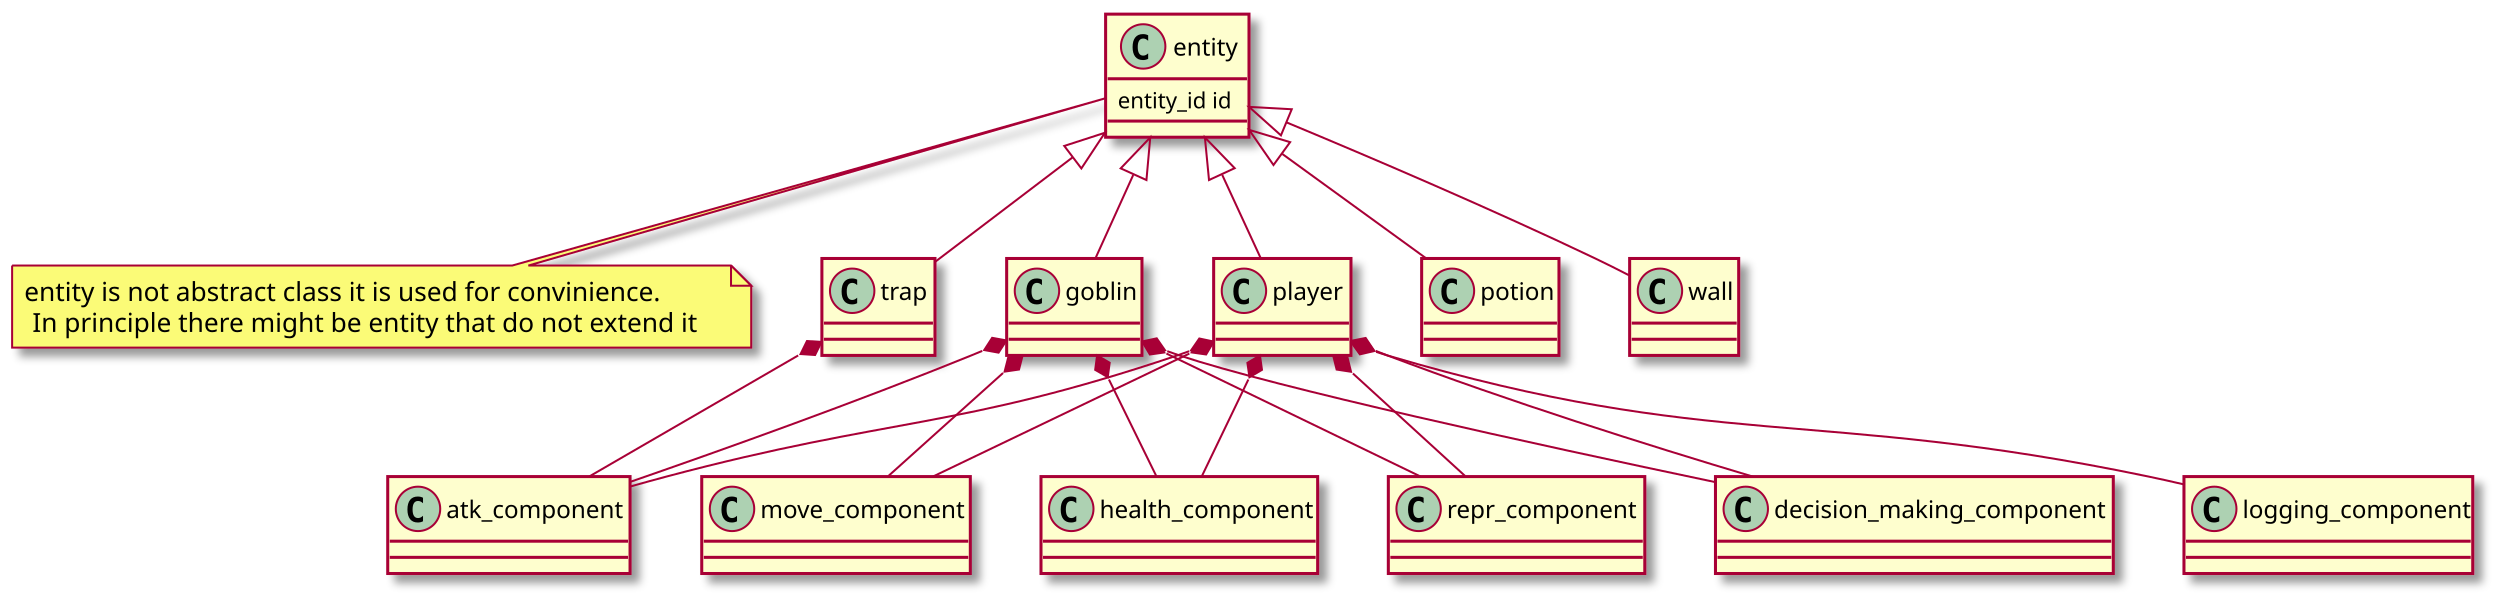
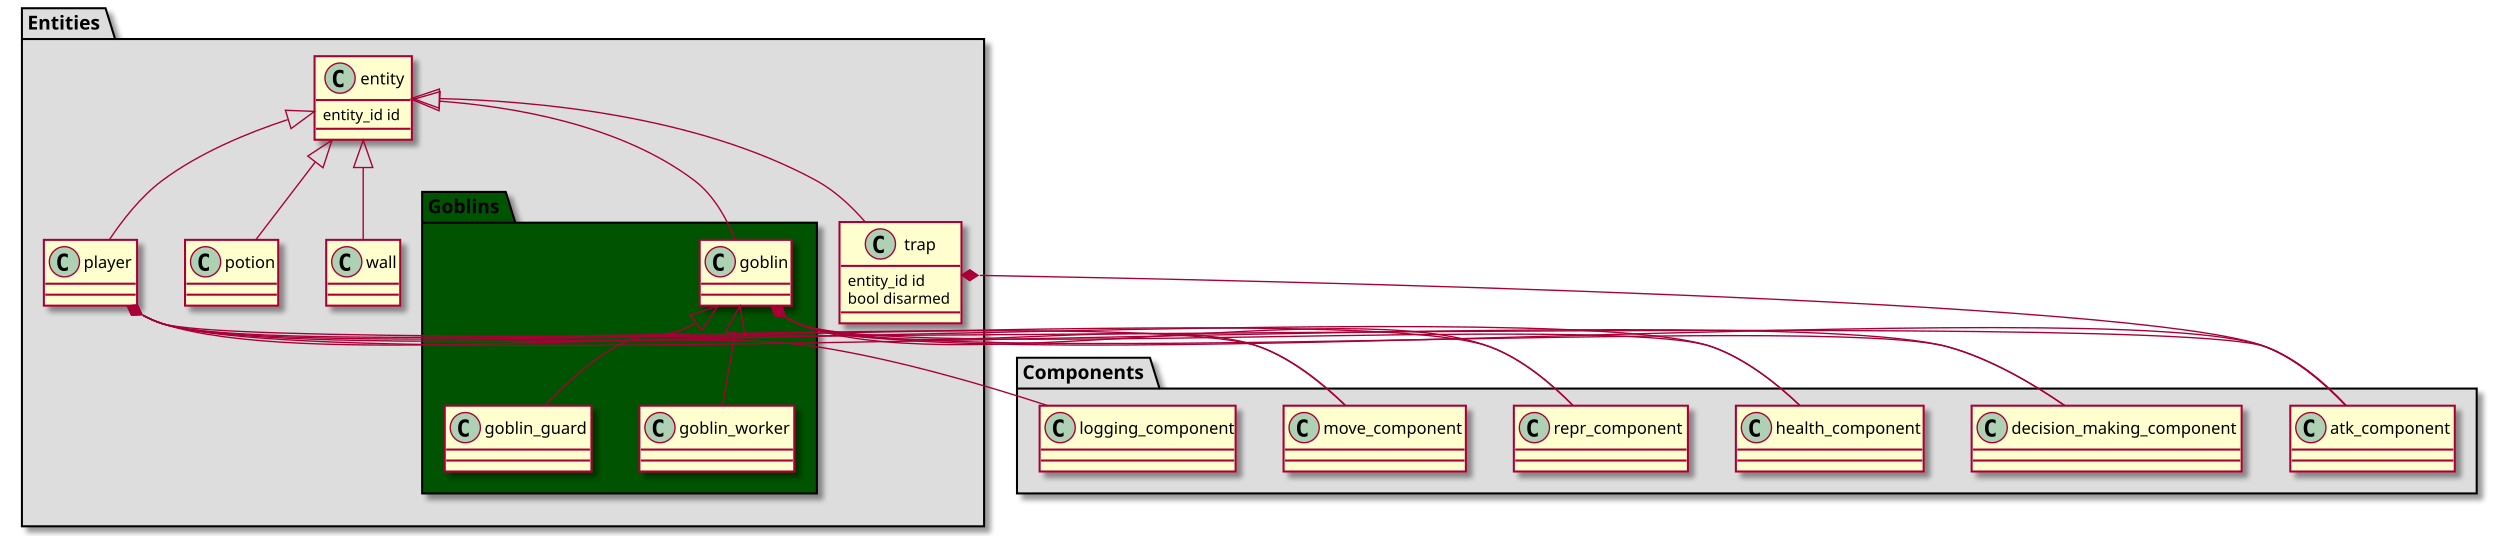
- <svg xmlns="http://www.w3.org/2000/svg" contentScriptType="application/ecmascript" contentStyleType="text/css" height="298px" preserveAspectRatio="none" style="width:1238px;height:298px;" version="1.1" viewBox="0 0 1238 298" width="1238px" zoomAndPan="magnify">
+ <svg xmlns="http://www.w3.org/2000/svg" contentScriptType="application/ecmascript" contentStyleType="text/css" height="391px" preserveAspectRatio="none" style="width:1824px;height:391px;" version="1.1" viewBox="0 0 1824 391" width="1824px" zoomAndPan="magnify">
  <defs>
-     <filter height="300%" id="f6jvwc54cho4i" width="300%" x="-1" y="-1">
+     <filter height="300%" id="f1k2onw2pjyw9y" width="300%" x="-1" y="-1">
      <feGaussianBlur result="blurOut" stdDeviation="2.0" />
      <feColorMatrix in="blurOut" result="blurOut2" type="matrix" values="0 0 0 0 0 0 0 0 0 0 0 0 0 0 0 0 0 0 .4 0" />
      <feOffset dx="4.0" dy="4.0" in="blurOut2" result="blurOut3" />
      <feBlend in="SourceGraphic" in2="blurOut3" mode="normal" />
    </filter>
  </defs>
  <g>
-     <path d="M6,131.5 L6,172.121 A0,0 0 0 0 6,172.121 L372,172.121 A0,0 0 0 0 372,172.121 L372,141.5 L362,131.5 L261.64,131.5 L547.34,48.68 L253.64,131.5 L6,131.5 A0,0 0 0 0 6,131.5 " fill="#FBFB77" filter="url(#f6jvwc54cho4i)" style="stroke:#A80036;stroke-width:1.0;" />
-     <path d="M362,131.5 L362,141.5 L372,141.5 L362,131.5 " fill="#FBFB77" style="stroke:#A80036;stroke-width:1.0;" />
-     <text fill="#000000" font-family="sans-serif" font-size="13" lengthAdjust="spacing" textLength="338" x="12" y="149.068">entity  is not abstract class it is used for convinience.</text>
-     <text fill="#000000" font-family="sans-serif" font-size="13" lengthAdjust="spacing" textLength="341" x="16" y="164.379">In principle there might be entity that do not extend it</text>
-     <rect codeLine="67" fill="#FEFECE" filter="url(#f6jvwc54cho4i)" height="60.955" id="entity" style="stroke:#A80036;stroke-width:1.5;" width="71" x="547.5" y="7" />
-     <ellipse cx="566.1" cy="23" fill="#ADD1B2" rx="11" ry="11" style="stroke:#A80036;stroke-width:1.0;" />
-     <path d="M568.573,29.143 Q567.992,29.442 567.353,29.591 Q566.714,29.741 566.008,29.741 Q563.501,29.741 562.182,28.089 Q560.862,26.437 560.862,23.316 Q560.862,20.186 562.182,18.535 Q563.501,16.883 566.008,16.883 Q566.714,16.883 567.361,17.032 Q568.009,17.182 568.573,17.48 L568.573,20.203 Q567.942,19.622 567.349,19.352 Q566.755,19.082 566.124,19.082 Q564.78,19.082 564.095,20.149 Q563.41,21.216 563.41,23.316 Q563.41,25.408 564.095,26.474 Q564.78,27.541 566.124,27.541 Q566.755,27.541 567.349,27.271 Q567.942,27.002 568.573,26.42 Z " fill="#000000" />
-     <text fill="#000000" font-family="sans-serif" font-size="12" lengthAdjust="spacing" textLength="31" x="580.9" y="27.535">entity</text>
-     <line style="stroke:#A80036;stroke-width:1.5;" x1="548.5" x2="617.5" y1="39" y2="39" />
-     <text fill="#000000" font-family="sans-serif" font-size="11" lengthAdjust="spacing" textLength="59" x="553.5" y="53.635">entity_id id</text>
-     <line style="stroke:#A80036;stroke-width:1.5;" x1="548.5" x2="617.5" y1="59.955" y2="59.955" />
-     <rect codeLine="72" fill="#FEFECE" filter="url(#f6jvwc54cho4i)" height="48" id="player" style="stroke:#A80036;stroke-width:1.5;" width="68" x="601" y="128" />
-     <ellipse cx="616" cy="144" fill="#ADD1B2" rx="11" ry="11" style="stroke:#A80036;stroke-width:1.0;" />
-     <path d="M618.473,150.143 Q617.892,150.442 617.253,150.591 Q616.614,150.741 615.908,150.741 Q613.401,150.741 612.082,149.089 Q610.762,147.437 610.762,144.316 Q610.762,141.186 612.082,139.535 Q613.401,137.883 615.908,137.883 Q616.614,137.883 617.261,138.032 Q617.909,138.182 618.473,138.481 L618.473,141.203 Q617.842,140.622 617.249,140.352 Q616.655,140.083 616.024,140.083 Q614.68,140.083 613.995,141.149 Q613.31,142.216 613.31,144.316 Q613.31,146.408 613.995,147.474 Q614.68,148.541 616.024,148.541 Q616.655,148.541 617.249,148.271 Q617.842,148.001 618.473,147.42 Z " fill="#000000" />
-     <text fill="#000000" font-family="sans-serif" font-size="12" lengthAdjust="spacing" textLength="36" x="630" y="148.535">player</text>
-     <line style="stroke:#A80036;stroke-width:1.5;" x1="602" x2="668" y1="160" y2="160" />
-     <line style="stroke:#A80036;stroke-width:1.5;" x1="602" x2="668" y1="168" y2="168" />
-     <rect codeLine="73" fill="#FEFECE" filter="url(#f6jvwc54cho4i)" height="48" id="potion" style="stroke:#A80036;stroke-width:1.5;" width="68" x="704" y="128" />
-     <ellipse cx="719" cy="144" fill="#ADD1B2" rx="11" ry="11" style="stroke:#A80036;stroke-width:1.0;" />
-     <path d="M721.473,150.143 Q720.892,150.442 720.253,150.591 Q719.614,150.741 718.908,150.741 Q716.401,150.741 715.082,149.089 Q713.762,147.437 713.762,144.316 Q713.762,141.186 715.082,139.535 Q716.401,137.883 718.908,137.883 Q719.614,137.883 720.261,138.032 Q720.909,138.182 721.473,138.481 L721.473,141.203 Q720.842,140.622 720.249,140.352 Q719.655,140.083 719.024,140.083 Q717.68,140.083 716.995,141.149 Q716.31,142.216 716.31,144.316 Q716.31,146.408 716.995,147.474 Q717.68,148.541 719.024,148.541 Q719.655,148.541 720.249,148.271 Q720.842,148.001 721.473,147.42 Z " fill="#000000" />
-     <text fill="#000000" font-family="sans-serif" font-size="12" lengthAdjust="spacing" textLength="36" x="733" y="148.535">potion</text>
-     <line style="stroke:#A80036;stroke-width:1.5;" x1="705" x2="771" y1="160" y2="160" />
-     <line style="stroke:#A80036;stroke-width:1.5;" x1="705" x2="771" y1="168" y2="168" />
-     <rect codeLine="74" fill="#FEFECE" filter="url(#f6jvwc54cho4i)" height="48" id="goblin" style="stroke:#A80036;stroke-width:1.5;" width="67" x="498.5" y="128" />
-     <ellipse cx="513.5" cy="144" fill="#ADD1B2" rx="11" ry="11" style="stroke:#A80036;stroke-width:1.0;" />
-     <path d="M515.973,150.143 Q515.392,150.442 514.753,150.591 Q514.114,150.741 513.408,150.741 Q510.901,150.741 509.582,149.089 Q508.262,147.437 508.262,144.316 Q508.262,141.186 509.582,139.535 Q510.901,137.883 513.408,137.883 Q514.114,137.883 514.761,138.032 Q515.409,138.182 515.973,138.481 L515.973,141.203 Q515.342,140.622 514.749,140.352 Q514.155,140.083 513.524,140.083 Q512.18,140.083 511.495,141.149 Q510.81,142.216 510.81,144.316 Q510.81,146.408 511.495,147.474 Q512.18,148.541 513.524,148.541 Q514.155,148.541 514.749,148.271 Q515.342,148.001 515.973,147.42 Z " fill="#000000" />
-     <text fill="#000000" font-family="sans-serif" font-size="12" lengthAdjust="spacing" textLength="35" x="527.5" y="148.535">goblin</text>
-     <line style="stroke:#A80036;stroke-width:1.5;" x1="499.5" x2="564.5" y1="160" y2="160" />
-     <line style="stroke:#A80036;stroke-width:1.5;" x1="499.5" x2="564.5" y1="168" y2="168" />
-     <rect codeLine="75" fill="#FEFECE" filter="url(#f6jvwc54cho4i)" height="48" id="wall" style="stroke:#A80036;stroke-width:1.5;" width="54" x="807" y="128" />
-     <ellipse cx="822" cy="144" fill="#ADD1B2" rx="11" ry="11" style="stroke:#A80036;stroke-width:1.0;" />
-     <path d="M824.473,150.143 Q823.892,150.442 823.253,150.591 Q822.614,150.741 821.908,150.741 Q819.401,150.741 818.082,149.089 Q816.762,147.437 816.762,144.316 Q816.762,141.186 818.082,139.535 Q819.401,137.883 821.908,137.883 Q822.614,137.883 823.261,138.032 Q823.909,138.182 824.473,138.481 L824.473,141.203 Q823.842,140.622 823.249,140.352 Q822.655,140.083 822.024,140.083 Q820.68,140.083 819.995,141.149 Q819.31,142.216 819.31,144.316 Q819.31,146.408 819.995,147.474 Q820.68,148.541 822.024,148.541 Q822.655,148.541 823.249,148.271 Q823.842,148.001 824.473,147.42 Z " fill="#000000" />
-     <text fill="#000000" font-family="sans-serif" font-size="12" lengthAdjust="spacing" textLength="22" x="836" y="148.535">wall</text>
-     <line style="stroke:#A80036;stroke-width:1.5;" x1="808" x2="860" y1="160" y2="160" />
-     <line style="stroke:#A80036;stroke-width:1.5;" x1="808" x2="860" y1="168" y2="168" />
-     <rect codeLine="77" fill="#FEFECE" filter="url(#f6jvwc54cho4i)" height="48" id="move_component" style="stroke:#A80036;stroke-width:1.5;" width="133" x="347.5" y="236" />
-     <ellipse cx="362.5" cy="252" fill="#ADD1B2" rx="11" ry="11" style="stroke:#A80036;stroke-width:1.0;" />
-     <path d="M364.973,258.143 Q364.392,258.442 363.753,258.591 Q363.114,258.741 362.408,258.741 Q359.901,258.741 358.582,257.089 Q357.262,255.437 357.262,252.316 Q357.262,249.186 358.582,247.535 Q359.901,245.883 362.408,245.883 Q363.114,245.883 363.761,246.032 Q364.409,246.182 364.973,246.481 L364.973,249.203 Q364.342,248.622 363.749,248.352 Q363.155,248.083 362.524,248.083 Q361.18,248.083 360.495,249.149 Q359.81,250.216 359.81,252.316 Q359.81,254.408 360.495,255.474 Q361.18,256.541 362.524,256.541 Q363.155,256.541 363.749,256.271 Q364.342,256.002 364.973,255.42 Z " fill="#000000" />
-     <text fill="#000000" font-family="sans-serif" font-size="12" lengthAdjust="spacing" textLength="101" x="376.5" y="256.535">move_component</text>
-     <line style="stroke:#A80036;stroke-width:1.5;" x1="348.5" x2="479.5" y1="268" y2="268" />
-     <line style="stroke:#A80036;stroke-width:1.5;" x1="348.5" x2="479.5" y1="276" y2="276" />
-     <rect codeLine="78" fill="#FEFECE" filter="url(#f6jvwc54cho4i)" height="48" id="atk_component" style="stroke:#A80036;stroke-width:1.5;" width="120" x="192" y="236" />
-     <ellipse cx="207" cy="252" fill="#ADD1B2" rx="11" ry="11" style="stroke:#A80036;stroke-width:1.0;" />
-     <path d="M209.473,258.143 Q208.892,258.442 208.253,258.591 Q207.614,258.741 206.908,258.741 Q204.401,258.741 203.082,257.089 Q201.762,255.437 201.762,252.316 Q201.762,249.186 203.082,247.535 Q204.401,245.883 206.908,245.883 Q207.614,245.883 208.261,246.032 Q208.909,246.182 209.473,246.481 L209.473,249.203 Q208.842,248.622 208.249,248.352 Q207.655,248.083 207.024,248.083 Q205.68,248.083 204.995,249.149 Q204.31,250.216 204.31,252.316 Q204.31,254.408 204.995,255.474 Q205.68,256.541 207.024,256.541 Q207.655,256.541 208.249,256.271 Q208.842,256.002 209.473,255.42 Z " fill="#000000" />
-     <text fill="#000000" font-family="sans-serif" font-size="12" lengthAdjust="spacing" textLength="88" x="221" y="256.535">atk_component</text>
-     <line style="stroke:#A80036;stroke-width:1.5;" x1="193" x2="311" y1="268" y2="268" />
-     <line style="stroke:#A80036;stroke-width:1.5;" x1="193" x2="311" y1="276" y2="276" />
-     <rect codeLine="79" fill="#FEFECE" filter="url(#f6jvwc54cho4i)" height="48" id="health_component" style="stroke:#A80036;stroke-width:1.5;" width="137" x="515.5" y="236" />
-     <ellipse cx="530.5" cy="252" fill="#ADD1B2" rx="11" ry="11" style="stroke:#A80036;stroke-width:1.0;" />
-     <path d="M532.973,258.143 Q532.392,258.442 531.753,258.591 Q531.114,258.741 530.408,258.741 Q527.901,258.741 526.582,257.089 Q525.262,255.437 525.262,252.316 Q525.262,249.186 526.582,247.535 Q527.901,245.883 530.408,245.883 Q531.114,245.883 531.761,246.032 Q532.409,246.182 532.973,246.481 L532.973,249.203 Q532.342,248.622 531.749,248.352 Q531.155,248.083 530.524,248.083 Q529.18,248.083 528.495,249.149 Q527.81,250.216 527.81,252.316 Q527.81,254.408 528.495,255.474 Q529.18,256.541 530.524,256.541 Q531.155,256.541 531.749,256.271 Q532.342,256.002 532.973,255.42 Z " fill="#000000" />
-     <text fill="#000000" font-family="sans-serif" font-size="12" lengthAdjust="spacing" textLength="105" x="544.5" y="256.535">health_component</text>
-     <line style="stroke:#A80036;stroke-width:1.5;" x1="516.5" x2="651.5" y1="268" y2="268" />
-     <line style="stroke:#A80036;stroke-width:1.5;" x1="516.5" x2="651.5" y1="276" y2="276" />
-     <rect codeLine="80" fill="#FEFECE" filter="url(#f6jvwc54cho4i)" height="48" id="repr_component" style="stroke:#A80036;stroke-width:1.5;" width="127" x="687.5" y="236" />
-     <ellipse cx="702.5" cy="252" fill="#ADD1B2" rx="11" ry="11" style="stroke:#A80036;stroke-width:1.0;" />
-     <path d="M704.973,258.143 Q704.392,258.442 703.753,258.591 Q703.114,258.741 702.408,258.741 Q699.901,258.741 698.582,257.089 Q697.262,255.437 697.262,252.316 Q697.262,249.186 698.582,247.535 Q699.901,245.883 702.408,245.883 Q703.114,245.883 703.761,246.032 Q704.409,246.182 704.973,246.481 L704.973,249.203 Q704.342,248.622 703.749,248.352 Q703.155,248.083 702.524,248.083 Q701.18,248.083 700.495,249.149 Q699.81,250.216 699.81,252.316 Q699.81,254.408 700.495,255.474 Q701.18,256.541 702.524,256.541 Q703.155,256.541 703.749,256.271 Q704.342,256.002 704.973,255.42 Z " fill="#000000" />
-     <text fill="#000000" font-family="sans-serif" font-size="12" lengthAdjust="spacing" textLength="95" x="716.5" y="256.535">repr_component</text>
-     <line style="stroke:#A80036;stroke-width:1.5;" x1="688.5" x2="813.5" y1="268" y2="268" />
-     <line style="stroke:#A80036;stroke-width:1.5;" x1="688.5" x2="813.5" y1="276" y2="276" />
-     <rect codeLine="81" fill="#FEFECE" filter="url(#f6jvwc54cho4i)" height="48" id="decision_making_component" style="stroke:#A80036;stroke-width:1.5;" width="197" x="849.5" y="236" />
-     <ellipse cx="864.5" cy="252" fill="#ADD1B2" rx="11" ry="11" style="stroke:#A80036;stroke-width:1.0;" />
-     <path d="M866.973,258.143 Q866.392,258.442 865.753,258.591 Q865.114,258.741 864.408,258.741 Q861.901,258.741 860.582,257.089 Q859.262,255.437 859.262,252.316 Q859.262,249.186 860.582,247.535 Q861.901,245.883 864.408,245.883 Q865.114,245.883 865.761,246.032 Q866.409,246.182 866.973,246.481 L866.973,249.203 Q866.342,248.622 865.749,248.352 Q865.155,248.083 864.524,248.083 Q863.18,248.083 862.495,249.149 Q861.81,250.216 861.81,252.316 Q861.81,254.408 862.495,255.474 Q863.18,256.541 864.524,256.541 Q865.155,256.541 865.749,256.271 Q866.342,256.002 866.973,255.42 Z " fill="#000000" />
-     <text fill="#000000" font-family="sans-serif" font-size="12" lengthAdjust="spacing" textLength="165" x="878.5" y="256.535">decision_making_component</text>
-     <line style="stroke:#A80036;stroke-width:1.5;" x1="850.5" x2="1045.5" y1="268" y2="268" />
-     <line style="stroke:#A80036;stroke-width:1.5;" x1="850.5" x2="1045.5" y1="276" y2="276" />
-     <rect codeLine="82" fill="#FEFECE" filter="url(#f6jvwc54cho4i)" height="48" id="logging_component" style="stroke:#A80036;stroke-width:1.5;" width="143" x="1081.5" y="236" />
-     <ellipse cx="1096.5" cy="252" fill="#ADD1B2" rx="11" ry="11" style="stroke:#A80036;stroke-width:1.0;" />
-     <path d="M1098.973,258.143 Q1098.392,258.442 1097.753,258.591 Q1097.114,258.741 1096.408,258.741 Q1093.901,258.741 1092.582,257.089 Q1091.262,255.437 1091.262,252.316 Q1091.262,249.186 1092.582,247.535 Q1093.901,245.883 1096.408,245.883 Q1097.114,245.883 1097.761,246.032 Q1098.409,246.182 1098.973,246.481 L1098.973,249.203 Q1098.342,248.622 1097.749,248.352 Q1097.155,248.083 1096.524,248.083 Q1095.18,248.083 1094.495,249.149 Q1093.81,250.216 1093.81,252.316 Q1093.81,254.408 1094.495,255.474 Q1095.18,256.541 1096.524,256.541 Q1097.155,256.541 1097.749,256.271 Q1098.342,256.002 1098.973,255.42 Z " fill="#000000" />
-     <text fill="#000000" font-family="sans-serif" font-size="12" lengthAdjust="spacing" textLength="111" x="1110.5" y="256.535">logging_component</text>
-     <line style="stroke:#A80036;stroke-width:1.5;" x1="1082.5" x2="1223.5" y1="268" y2="268" />
-     <line style="stroke:#A80036;stroke-width:1.5;" x1="1082.5" x2="1223.5" y1="276" y2="276" />
-     <rect fill="#FEFECE" filter="url(#f6jvwc54cho4i)" height="48" id="trap" style="stroke:#A80036;stroke-width:1.5;" width="56" x="407" y="128" />
-     <ellipse cx="422" cy="144" fill="#ADD1B2" rx="11" ry="11" style="stroke:#A80036;stroke-width:1.0;" />
-     <path d="M424.473,150.143 Q423.892,150.442 423.253,150.591 Q422.614,150.741 421.908,150.741 Q419.401,150.741 418.082,149.089 Q416.762,147.437 416.762,144.316 Q416.762,141.186 418.082,139.535 Q419.401,137.883 421.908,137.883 Q422.614,137.883 423.261,138.032 Q423.909,138.182 424.473,138.481 L424.473,141.203 Q423.842,140.622 423.249,140.352 Q422.655,140.083 422.024,140.083 Q420.68,140.083 419.995,141.149 Q419.31,142.216 419.31,144.316 Q419.31,146.408 419.995,147.474 Q420.68,148.541 422.024,148.541 Q422.655,148.541 423.249,148.271 Q423.842,148.001 424.473,147.42 Z " fill="#000000" />
-     <text fill="#000000" font-family="sans-serif" font-size="12" lengthAdjust="spacing" textLength="24" x="436" y="148.535">trap</text>
-     <line style="stroke:#A80036;stroke-width:1.5;" x1="408" x2="462" y1="160" y2="160" />
-     <line style="stroke:#A80036;stroke-width:1.5;" x1="408" x2="462" y1="168" y2="168" />
-     <path codeLine="85" d="M605.26,86.65 C611.83,100.86 618.72,115.78 624.22,127.67 " fill="none" id="entity-backto-player" style="stroke:#A80036;stroke-width:1.0;" />
-     <polygon fill="none" points="598.7,89.15,596.66,68.06,611.41,83.28,598.7,89.15" style="stroke:#A80036;stroke-width:1.0;" />
-     <path codeLine="86" d="M561.17,86.65 C554.73,100.86 547.97,115.78 542.58,127.67 " fill="none" id="entity-backto-goblin" style="stroke:#A80036;stroke-width:1.0;" />
-     <polygon fill="none" points="554.97,83.38,569.6,68.06,567.72,89.16,554.97,83.38" style="stroke:#A80036;stroke-width:1.0;" />
-     <path codeLine="87" d="M634.98,76.23 C658.6,93.37 685.78,113.1 706.29,127.98 " fill="none" id="entity-backto-potion" style="stroke:#A80036;stroke-width:1.0;" />
-     <polygon fill="none" points="630.63,81.72,618.56,64.31,638.86,70.39,630.63,81.72" style="stroke:#A80036;stroke-width:1.0;" />
-     <path codeLine="88" d="M637.07,60.6 C679.13,78.09 738.74,103.56 790,128 C795.45,130.6 801.2,133.49 806.7,136.33 " fill="none" id="entity-backto-wall" style="stroke:#A80036;stroke-width:1.0;" />
-     <polygon fill="none" points="634.32,67.03,618.52,52.92,639.67,54.1,634.32,67.03" style="stroke:#A80036;stroke-width:1.0;" />
-     <path codeLine="89" d="M531.2,77.88 C508.31,95.28 482.29,115.05 463.09,129.65 " fill="none" id="entity-backto-trap" style="stroke:#A80036;stroke-width:1.0;" />
-     <polygon fill="none" points="527.02,72.26,547.17,65.73,535.49,83.41,527.02,72.26" style="stroke:#A80036;stroke-width:1.0;" />
-     <path codeLine="91" d="M618.19,187.94 C610.65,203.61 601.95,221.68 595.22,235.68 " fill="none" id="player-backto-health_component" style="stroke:#A80036;stroke-width:1.0;" />
-     <polygon fill="#A80036" points="623.93,176,617.722,179.67,618.722,186.811,624.93,183.142,623.93,176" style="stroke:#A80036;stroke-width:1.0;" />
-     <path codeLine="92" d="M588.87,173.92 C586.89,174.65 584.93,175.35 583,176 C473.47,212.86 441.69,206.31 330,236 C324.27,237.52 318.32,239.17 312.38,240.85 " fill="none" id="player-backto-atk_component" style="stroke:#A80036;stroke-width:1.0;" />
-     <polygon fill="#A80036" points="600.95,169.12,593.897,167.62,589.799,173.554,596.853,175.054,600.95,169.12" style="stroke:#A80036;stroke-width:1.0;" />
-     <path codeLine="93" d="M588.97,175.08 C551.82,192.9 499.71,217.89 462.04,235.96 " fill="none" id="player-backto-move_component" style="stroke:#A80036;stroke-width:1.0;" />
-     <polygon fill="#A80036" points="600.95,169.33,593.809,168.323,590.134,174.527,597.274,175.534,600.95,169.33" style="stroke:#A80036;stroke-width:1.0;" />
-     <path codeLine="94" d="M681.2,173.74 C683.15,174.52 685.09,175.28 687,176 C746.8,198.66 815.81,220.42 867.85,235.97 " fill="none" id="player-backto-decision_making_component" style="stroke:#A80036;stroke-width:1.0;" />
-     <polygon fill="#A80036" points="669.19,168.75,673.196,174.746,680.272,173.354,676.265,167.358,669.19,168.75" style="stroke:#A80036;stroke-width:1.0;" />
-     <path codeLine="95" d="M681.45,174.24 C683.31,174.87 685.17,175.46 687,176 C849.72,224.05 897.9,201.4 1064,236 C1069.62,237.17 1075.43,238.47 1081.25,239.83 " fill="none" id="player-backto-logging_component" style="stroke:#A80036;stroke-width:1.0;" />
-     <polygon fill="#A80036" points="669.21,169.62,673.414,175.479,680.439,173.851,676.235,167.992,669.21,169.62" style="stroke:#A80036;stroke-width:1.0;" />
-     <path codeLine="96" d="M669.95,184.94 C687.82,201.27 709.18,220.78 725.48,235.68 " fill="none" id="player-backto-repr_component" style="stroke:#A80036;stroke-width:1.0;" />
-     <polygon fill="#A80036" points="660.17,176,661.901,183,669.029,184.094,667.298,177.094,660.17,176" style="stroke:#A80036;stroke-width:1.0;" />
-     <path codeLine="98" d="M549.14,187.94 C556.83,203.61 565.69,221.68 572.56,235.68 " fill="none" id="goblin-backto-health_component" style="stroke:#A80036;stroke-width:1.0;" />
-     <polygon fill="#A80036" points="543.28,176,542.333,183.149,548.567,186.772,549.514,179.624,543.28,176" style="stroke:#A80036;stroke-width:1.0;" />
-     <path codeLine="99" d="M486.39,173.77 C484.57,174.54 482.77,175.28 481,176 C424.38,198.99 358.72,222.47 312.26,238.56 " fill="none" id="goblin-backto-atk_component" style="stroke:#A80036;stroke-width:1.0;" />
-     <polygon fill="#A80036" points="498.41,168.58,491.315,167.29,487.395,173.342,494.49,174.633,498.41,168.58" style="stroke:#A80036;stroke-width:1.0;" />
-     <path codeLine="100" d="M496.7,184.71 C478.47,201.09 456.62,220.71 439.96,235.68 " fill="none" id="goblin-backto-move_component" style="stroke:#A80036;stroke-width:1.0;" />
-     <polygon fill="#A80036" points="506.4,176,499.264,177.039,497.478,184.025,504.614,182.987,506.4,176" style="stroke:#A80036;stroke-width:1.0;" />
-     <path codeLine="101" d="M578.03,173.91 C580.04,174.65 582.03,175.35 584,176 C632.45,192.07 759.06,219.78 849.32,238.73 " fill="none" id="goblin-backto-decision_making_component" style="stroke:#A80036;stroke-width:1.0;" />
-     <polygon fill="#A80036" points="565.76,169.05,569.866,174.978,576.917,173.468,572.811,167.54,565.76,169.05" style="stroke:#A80036;stroke-width:1.0;" />
-     <path codeLine="102" d="M577.61,175.08 C614.43,192.9 666.06,217.89 703.4,235.96 " fill="none" id="goblin-backto-repr_component" style="stroke:#A80036;stroke-width:1.0;" />
-     <polygon fill="#A80036" points="565.74,169.33,569.4,175.543,576.543,174.554,572.883,168.341,565.74,169.33" style="stroke:#A80036;stroke-width:1.0;" />
-     <path codeLine="104" d="M395.27,176.01 C364.62,193.76 322.43,218.2 291.78,235.96 " fill="none" id="trap-backto-atk_component" style="stroke:#A80036;stroke-width:1.0;" />
-     <polygon fill="#A80036" points="406.81,169.33,399.613,168.877,396.427,175.346,403.624,175.799,406.81,169.33" style="stroke:#A80036;stroke-width:1.0;" />
+     <polygon fill="#DDDDDD" filter="url(#f1k2onw2pjyw9y)" points="742,261,839,261,846,283.488,1807,283.488,1807,360,742,360,742,261" style="stroke:#000000;stroke-width:1.5;" />
+     <line style="stroke:#000000;stroke-width:1.5;" x1="742" x2="846" y1="283.488" y2="283.488" />
+     <text fill="#000000" font-family="sans-serif" font-size="14" font-weight="bold" lengthAdjust="spacing" textLength="91" x="746" y="276.535">Components</text>
+     <polygon fill="#DDDDDD" filter="url(#f1k2onw2pjyw9y)" points="16,6,77,6,84,28.488,718,28.488,718,384,16,384,16,6" style="stroke:#000000;stroke-width:1.5;" />
+     <line style="stroke:#000000;stroke-width:1.5;" x1="16" x2="84" y1="28.488" y2="28.488" />
+     <text fill="#000000" font-family="sans-serif" font-size="14" font-weight="bold" lengthAdjust="spacing" textLength="55" x="20" y="21.535">Entities</text>
+     <polygon fill="#005300" filter="url(#f1k2onw2pjyw9y)" points="308,140,369,140,376,162.488,596,162.488,596,360,308,360,308,140" style="stroke:#000000;stroke-width:1.5;" />
+     <line style="stroke:#000000;stroke-width:1.5;" x1="308" x2="376" y1="162.488" y2="162.488" />
+     <text fill="#000000" font-family="sans-serif" font-size="14" font-weight="bold" lengthAdjust="spacing" textLength="55" x="312" y="155.535">Goblins</text>
+     <rect codeLine="79" fill="#FEFECE" filter="url(#f1k2onw2pjyw9y)" height="48" id="move_component" style="stroke:#A80036;stroke-width:1.5;" width="133" x="936.5" y="296" />
+     <ellipse cx="951.5" cy="312" fill="#ADD1B2" rx="11" ry="11" style="stroke:#A80036;stroke-width:1.0;" />
+     <path d="M953.973,318.143 Q953.392,318.442 952.753,318.591 Q952.114,318.741 951.408,318.741 Q948.901,318.741 947.582,317.089 Q946.262,315.437 946.262,312.316 Q946.262,309.187 947.582,307.535 Q948.901,305.883 951.408,305.883 Q952.114,305.883 952.761,306.032 Q953.409,306.182 953.973,306.481 L953.973,309.203 Q953.342,308.622 952.749,308.352 Q952.155,308.082 951.524,308.082 Q950.18,308.082 949.495,309.149 Q948.81,310.216 948.81,312.316 Q948.81,314.408 949.495,315.474 Q950.18,316.541 951.524,316.541 Q952.155,316.541 952.749,316.271 Q953.342,316.002 953.973,315.42 Z " fill="#000000" />
+     <text fill="#000000" font-family="sans-serif" font-size="12" lengthAdjust="spacing" textLength="101" x="965.5" y="316.535">move_component</text>
+     <line style="stroke:#A80036;stroke-width:1.5;" x1="937.5" x2="1068.5" y1="328" y2="328" />
+     <line style="stroke:#A80036;stroke-width:1.5;" x1="937.5" x2="1068.5" y1="336" y2="336" />
+     <rect codeLine="80" fill="#FEFECE" filter="url(#f1k2onw2pjyw9y)" height="48" id="atk_component" style="stroke:#A80036;stroke-width:1.5;" width="120" x="1671" y="296" />
+     <ellipse cx="1686" cy="312" fill="#ADD1B2" rx="11" ry="11" style="stroke:#A80036;stroke-width:1.0;" />
+     <path d="M1688.473,318.143 Q1687.892,318.442 1687.253,318.591 Q1686.614,318.741 1685.908,318.741 Q1683.401,318.741 1682.082,317.089 Q1680.762,315.437 1680.762,312.316 Q1680.762,309.187 1682.082,307.535 Q1683.401,305.883 1685.908,305.883 Q1686.614,305.883 1687.261,306.032 Q1687.909,306.182 1688.473,306.481 L1688.473,309.203 Q1687.842,308.622 1687.249,308.352 Q1686.655,308.082 1686.024,308.082 Q1684.68,308.082 1683.995,309.149 Q1683.31,310.216 1683.31,312.316 Q1683.31,314.408 1683.995,315.474 Q1684.68,316.541 1686.024,316.541 Q1686.655,316.541 1687.249,316.271 Q1687.842,316.002 1688.473,315.42 Z " fill="#000000" />
+     <text fill="#000000" font-family="sans-serif" font-size="12" lengthAdjust="spacing" textLength="88" x="1700" y="316.535">atk_component</text>
+     <line style="stroke:#A80036;stroke-width:1.5;" x1="1672" x2="1790" y1="328" y2="328" />
+     <line style="stroke:#A80036;stroke-width:1.5;" x1="1672" x2="1790" y1="336" y2="336" />
+     <rect codeLine="81" fill="#FEFECE" filter="url(#f1k2onw2pjyw9y)" height="48" id="health_component" style="stroke:#A80036;stroke-width:1.5;" width="137" x="1266.5" y="296" />
+     <ellipse cx="1281.5" cy="312" fill="#ADD1B2" rx="11" ry="11" style="stroke:#A80036;stroke-width:1.0;" />
+     <path d="M1283.973,318.143 Q1283.392,318.442 1282.753,318.591 Q1282.114,318.741 1281.408,318.741 Q1278.901,318.741 1277.582,317.089 Q1276.262,315.437 1276.262,312.316 Q1276.262,309.187 1277.582,307.535 Q1278.901,305.883 1281.408,305.883 Q1282.114,305.883 1282.761,306.032 Q1283.409,306.182 1283.973,306.481 L1283.973,309.203 Q1283.342,308.622 1282.749,308.352 Q1282.155,308.082 1281.524,308.082 Q1280.18,308.082 1279.495,309.149 Q1278.81,310.216 1278.81,312.316 Q1278.81,314.408 1279.495,315.474 Q1280.18,316.541 1281.524,316.541 Q1282.155,316.541 1282.749,316.271 Q1283.342,316.002 1283.973,315.42 Z " fill="#000000" />
+     <text fill="#000000" font-family="sans-serif" font-size="12" lengthAdjust="spacing" textLength="105" x="1295.5" y="316.535">health_component</text>
+     <line style="stroke:#A80036;stroke-width:1.5;" x1="1267.5" x2="1402.5" y1="328" y2="328" />
+     <line style="stroke:#A80036;stroke-width:1.5;" x1="1267.5" x2="1402.5" y1="336" y2="336" />
+     <rect codeLine="82" fill="#FEFECE" filter="url(#f1k2onw2pjyw9y)" height="48" id="repr_component" style="stroke:#A80036;stroke-width:1.5;" width="127" x="1104.5" y="296" />
+     <ellipse cx="1119.5" cy="312" fill="#ADD1B2" rx="11" ry="11" style="stroke:#A80036;stroke-width:1.0;" />
+     <path d="M1121.973,318.143 Q1121.392,318.442 1120.753,318.591 Q1120.114,318.741 1119.408,318.741 Q1116.901,318.741 1115.582,317.089 Q1114.262,315.437 1114.262,312.316 Q1114.262,309.187 1115.582,307.535 Q1116.901,305.883 1119.408,305.883 Q1120.114,305.883 1120.761,306.032 Q1121.409,306.182 1121.973,306.481 L1121.973,309.203 Q1121.342,308.622 1120.749,308.352 Q1120.155,308.082 1119.524,308.082 Q1118.18,308.082 1117.495,309.149 Q1116.81,310.216 1116.81,312.316 Q1116.81,314.408 1117.495,315.474 Q1118.18,316.541 1119.524,316.541 Q1120.155,316.541 1120.749,316.271 Q1121.342,316.002 1121.973,315.42 Z " fill="#000000" />
+     <text fill="#000000" font-family="sans-serif" font-size="12" lengthAdjust="spacing" textLength="95" x="1133.5" y="316.535">repr_component</text>
+     <line style="stroke:#A80036;stroke-width:1.5;" x1="1105.5" x2="1230.5" y1="328" y2="328" />
+     <line style="stroke:#A80036;stroke-width:1.5;" x1="1105.5" x2="1230.5" y1="336" y2="336" />
+     <rect codeLine="83" fill="#FEFECE" filter="url(#f1k2onw2pjyw9y)" height="48" id="decision_making_component" style="stroke:#A80036;stroke-width:1.5;" width="197" x="1438.5" y="296" />
+     <ellipse cx="1453.5" cy="312" fill="#ADD1B2" rx="11" ry="11" style="stroke:#A80036;stroke-width:1.0;" />
+     <path d="M1455.973,318.143 Q1455.392,318.442 1454.753,318.591 Q1454.114,318.741 1453.408,318.741 Q1450.901,318.741 1449.582,317.089 Q1448.262,315.437 1448.262,312.316 Q1448.262,309.187 1449.582,307.535 Q1450.901,305.883 1453.408,305.883 Q1454.114,305.883 1454.761,306.032 Q1455.409,306.182 1455.973,306.481 L1455.973,309.203 Q1455.342,308.622 1454.749,308.352 Q1454.155,308.082 1453.524,308.082 Q1452.18,308.082 1451.495,309.149 Q1450.81,310.216 1450.81,312.316 Q1450.81,314.408 1451.495,315.474 Q1452.18,316.541 1453.524,316.541 Q1454.155,316.541 1454.749,316.271 Q1455.342,316.002 1455.973,315.42 Z " fill="#000000" />
+     <text fill="#000000" font-family="sans-serif" font-size="12" lengthAdjust="spacing" textLength="165" x="1467.5" y="316.535">decision_making_component</text>
+     <line style="stroke:#A80036;stroke-width:1.5;" x1="1439.5" x2="1634.5" y1="328" y2="328" />
+     <line style="stroke:#A80036;stroke-width:1.5;" x1="1439.5" x2="1634.5" y1="336" y2="336" />
+     <rect codeLine="84" fill="#FEFECE" filter="url(#f1k2onw2pjyw9y)" height="48" id="logging_component" style="stroke:#A80036;stroke-width:1.5;" width="143" x="758.5" y="296" />
+     <ellipse cx="773.5" cy="312" fill="#ADD1B2" rx="11" ry="11" style="stroke:#A80036;stroke-width:1.0;" />
+     <path d="M775.973,318.143 Q775.392,318.442 774.753,318.591 Q774.114,318.741 773.408,318.741 Q770.901,318.741 769.582,317.089 Q768.262,315.437 768.262,312.316 Q768.262,309.187 769.582,307.535 Q770.901,305.883 773.408,305.883 Q774.114,305.883 774.761,306.032 Q775.409,306.182 775.973,306.481 L775.973,309.203 Q775.342,308.622 774.749,308.352 Q774.155,308.082 773.524,308.082 Q772.18,308.082 771.495,309.149 Q770.81,310.216 770.81,312.316 Q770.81,314.408 771.495,315.474 Q772.18,316.541 773.524,316.541 Q774.155,316.541 774.749,316.271 Q775.342,316.002 775.973,315.42 Z " fill="#000000" />
+     <text fill="#000000" font-family="sans-serif" font-size="12" lengthAdjust="spacing" textLength="111" x="787.5" y="316.535">logging_component</text>
+     <line style="stroke:#A80036;stroke-width:1.5;" x1="759.5" x2="900.5" y1="328" y2="328" />
+     <line style="stroke:#A80036;stroke-width:1.5;" x1="759.5" x2="900.5" y1="336" y2="336" />
+     <rect codeLine="87" fill="#FEFECE" filter="url(#f1k2onw2pjyw9y)" height="60.955" id="entity" style="stroke:#A80036;stroke-width:1.5;" width="71" x="229.5" y="41" />
+     <ellipse cx="248.1" cy="57" fill="#ADD1B2" rx="11" ry="11" style="stroke:#A80036;stroke-width:1.0;" />
+     <path d="M250.573,63.143 Q249.992,63.442 249.353,63.591 Q248.714,63.741 248.008,63.741 Q245.501,63.741 244.181,62.089 Q242.862,60.437 242.862,57.316 Q242.862,54.187 244.181,52.535 Q245.501,50.883 248.008,50.883 Q248.714,50.883 249.361,51.032 Q250.009,51.182 250.573,51.48 L250.573,54.203 Q249.942,53.622 249.349,53.352 Q248.755,53.083 248.124,53.083 Q246.78,53.083 246.095,54.149 Q245.41,55.216 245.41,57.316 Q245.41,59.408 246.095,60.474 Q246.78,61.541 248.124,61.541 Q248.755,61.541 249.349,61.271 Q249.942,61.002 250.573,60.42 Z " fill="#000000" />
+     <text fill="#000000" font-family="sans-serif" font-size="12" lengthAdjust="spacing" textLength="31" x="262.9" y="61.535">entity</text>
+     <line style="stroke:#A80036;stroke-width:1.5;" x1="230.5" x2="299.5" y1="73" y2="73" />
+     <text fill="#000000" font-family="sans-serif" font-size="11" lengthAdjust="spacing" textLength="59" x="235.5" y="87.635">entity_id id</text>
+     <line style="stroke:#A80036;stroke-width:1.5;" x1="230.5" x2="299.5" y1="93.955" y2="93.955" />
+     <rect codeLine="91" fill="#FEFECE" filter="url(#f1k2onw2pjyw9y)" height="48" id="player" style="stroke:#A80036;stroke-width:1.5;" width="68" x="32" y="175" />
+     <ellipse cx="47" cy="191" fill="#ADD1B2" rx="11" ry="11" style="stroke:#A80036;stroke-width:1.0;" />
+     <path d="M49.473,197.143 Q48.892,197.442 48.253,197.591 Q47.614,197.741 46.908,197.741 Q44.401,197.741 43.081,196.089 Q41.762,194.437 41.762,191.316 Q41.762,188.186 43.081,186.535 Q44.401,184.883 46.908,184.883 Q47.614,184.883 48.261,185.032 Q48.909,185.182 49.473,185.481 L49.473,188.203 Q48.842,187.622 48.249,187.352 Q47.655,187.083 47.024,187.083 Q45.68,187.083 44.995,188.149 Q44.31,189.216 44.31,191.316 Q44.31,193.408 44.995,194.474 Q45.68,195.541 47.024,195.541 Q47.655,195.541 48.249,195.271 Q48.842,195.001 49.473,194.42 Z " fill="#000000" />
+     <text fill="#000000" font-family="sans-serif" font-size="12" lengthAdjust="spacing" textLength="36" x="61" y="195.535">player</text>
+     <line style="stroke:#A80036;stroke-width:1.5;" x1="33" x2="99" y1="207" y2="207" />
+     <line style="stroke:#A80036;stroke-width:1.5;" x1="33" x2="99" y1="215" y2="215" />
+     <rect codeLine="92" fill="#FEFECE" filter="url(#f1k2onw2pjyw9y)" height="48" id="potion" style="stroke:#A80036;stroke-width:1.5;" width="68" x="135" y="175" />
+     <ellipse cx="150" cy="191" fill="#ADD1B2" rx="11" ry="11" style="stroke:#A80036;stroke-width:1.0;" />
+     <path d="M152.473,197.143 Q151.892,197.442 151.253,197.591 Q150.614,197.741 149.908,197.741 Q147.401,197.741 146.082,196.089 Q144.762,194.437 144.762,191.316 Q144.762,188.186 146.082,186.535 Q147.401,184.883 149.908,184.883 Q150.614,184.883 151.261,185.032 Q151.909,185.182 152.473,185.481 L152.473,188.203 Q151.842,187.622 151.249,187.352 Q150.655,187.083 150.024,187.083 Q148.68,187.083 147.995,188.149 Q147.31,189.216 147.31,191.316 Q147.31,193.408 147.995,194.474 Q148.68,195.541 150.024,195.541 Q150.655,195.541 151.249,195.271 Q151.842,195.001 152.473,194.42 Z " fill="#000000" />
+     <text fill="#000000" font-family="sans-serif" font-size="12" lengthAdjust="spacing" textLength="36" x="164" y="195.535">potion</text>
+     <line style="stroke:#A80036;stroke-width:1.5;" x1="136" x2="202" y1="207" y2="207" />
+     <line style="stroke:#A80036;stroke-width:1.5;" x1="136" x2="202" y1="215" y2="215" />
+     <rect codeLine="93" fill="#FEFECE" filter="url(#f1k2onw2pjyw9y)" height="48" id="wall" style="stroke:#A80036;stroke-width:1.5;" width="54" x="238" y="175" />
+     <ellipse cx="253" cy="191" fill="#ADD1B2" rx="11" ry="11" style="stroke:#A80036;stroke-width:1.0;" />
+     <path d="M255.473,197.143 Q254.892,197.442 254.253,197.591 Q253.614,197.741 252.908,197.741 Q250.401,197.741 249.082,196.089 Q247.762,194.437 247.762,191.316 Q247.762,188.186 249.082,186.535 Q250.401,184.883 252.908,184.883 Q253.614,184.883 254.261,185.032 Q254.909,185.182 255.473,185.481 L255.473,188.203 Q254.842,187.622 254.249,187.352 Q253.655,187.083 253.024,187.083 Q251.68,187.083 250.995,188.149 Q250.31,189.216 250.31,191.316 Q250.31,193.408 250.995,194.474 Q251.68,195.541 253.024,195.541 Q253.655,195.541 254.249,195.271 Q254.842,195.001 255.473,194.42 Z " fill="#000000" />
+     <text fill="#000000" font-family="sans-serif" font-size="12" lengthAdjust="spacing" textLength="22" x="267" y="195.535">wall</text>
+     <line style="stroke:#A80036;stroke-width:1.5;" x1="239" x2="291" y1="207" y2="207" />
+     <line style="stroke:#A80036;stroke-width:1.5;" x1="239" x2="291" y1="215" y2="215" />
+     <rect codeLine="94" fill="#FEFECE" filter="url(#f1k2onw2pjyw9y)" height="73.91" id="trap" style="stroke:#A80036;stroke-width:1.5;" width="89" x="612.5" y="162" />
+     <ellipse cx="642.35" cy="178" fill="#ADD1B2" rx="11" ry="11" style="stroke:#A80036;stroke-width:1.0;" />
+     <path d="M644.823,184.143 Q644.242,184.442 643.603,184.591 Q642.964,184.741 642.258,184.741 Q639.751,184.741 638.432,183.089 Q637.112,181.437 637.112,178.316 Q637.112,175.186 638.432,173.535 Q639.751,171.883 642.258,171.883 Q642.964,171.883 643.611,172.032 Q644.259,172.182 644.823,172.481 L644.823,175.203 Q644.192,174.622 643.599,174.352 Q643.005,174.083 642.374,174.083 Q641.03,174.083 640.345,175.149 Q639.66,176.216 639.66,178.316 Q639.66,180.408 640.345,181.474 Q641.03,182.541 642.374,182.541 Q643.005,182.541 643.599,182.271 Q644.192,182.001 644.823,181.42 Z " fill="#000000" />
+     <text fill="#000000" font-family="sans-serif" font-size="12" lengthAdjust="spacing" textLength="24" x="659.65" y="182.535">trap</text>
+     <line style="stroke:#A80036;stroke-width:1.5;" x1="613.5" x2="700.5" y1="194" y2="194" />
+     <text fill="#000000" font-family="sans-serif" font-size="11" lengthAdjust="spacing" textLength="59" x="618.5" y="208.635">entity_id id</text>
+     <text fill="#000000" font-family="sans-serif" font-size="11" lengthAdjust="spacing" textLength="77" x="618.5" y="221.59">bool disarmed</text>
+     <line style="stroke:#A80036;stroke-width:1.5;" x1="613.5" x2="700.5" y1="227.91" y2="227.91" />
+     <rect codeLine="99" fill="#FEFECE" filter="url(#f1k2onw2pjyw9y)" height="48" id="goblin" style="stroke:#A80036;stroke-width:1.5;" width="67" x="510.5" y="175" />
+     <ellipse cx="525.5" cy="191" fill="#ADD1B2" rx="11" ry="11" style="stroke:#A80036;stroke-width:1.0;" />
+     <path d="M527.973,197.143 Q527.392,197.442 526.753,197.591 Q526.114,197.741 525.408,197.741 Q522.901,197.741 521.582,196.089 Q520.262,194.437 520.262,191.316 Q520.262,188.186 521.582,186.535 Q522.901,184.883 525.408,184.883 Q526.114,184.883 526.761,185.032 Q527.409,185.182 527.973,185.481 L527.973,188.203 Q527.342,187.622 526.749,187.352 Q526.155,187.083 525.524,187.083 Q524.18,187.083 523.495,188.149 Q522.81,189.216 522.81,191.316 Q522.81,193.408 523.495,194.474 Q524.18,195.541 525.524,195.541 Q526.155,195.541 526.749,195.271 Q527.342,195.001 527.973,194.42 Z " fill="#000000" />
+     <text fill="#000000" font-family="sans-serif" font-size="12" lengthAdjust="spacing" textLength="35" x="539.5" y="195.535">goblin</text>
+     <line style="stroke:#A80036;stroke-width:1.5;" x1="511.5" x2="576.5" y1="207" y2="207" />
+     <line style="stroke:#A80036;stroke-width:1.5;" x1="511.5" x2="576.5" y1="215" y2="215" />
+     <rect codeLine="100" fill="#FEFECE" filter="url(#f1k2onw2pjyw9y)" height="48" id="goblin_guard" style="stroke:#A80036;stroke-width:1.5;" width="107" x="324.5" y="296" />
+     <ellipse cx="339.5" cy="312" fill="#ADD1B2" rx="11" ry="11" style="stroke:#A80036;stroke-width:1.0;" />
+     <path d="M341.973,318.143 Q341.392,318.442 340.753,318.591 Q340.114,318.741 339.408,318.741 Q336.901,318.741 335.582,317.089 Q334.262,315.437 334.262,312.316 Q334.262,309.187 335.582,307.535 Q336.901,305.883 339.408,305.883 Q340.114,305.883 340.761,306.032 Q341.409,306.182 341.973,306.481 L341.973,309.203 Q341.342,308.622 340.749,308.352 Q340.155,308.082 339.524,308.082 Q338.18,308.082 337.495,309.149 Q336.81,310.216 336.81,312.316 Q336.81,314.408 337.495,315.474 Q338.18,316.541 339.524,316.541 Q340.155,316.541 340.749,316.271 Q341.342,316.002 341.973,315.42 Z " fill="#000000" />
+     <text fill="#000000" font-family="sans-serif" font-size="12" lengthAdjust="spacing" textLength="75" x="353.5" y="316.535">goblin_guard</text>
+     <line style="stroke:#A80036;stroke-width:1.5;" x1="325.5" x2="430.5" y1="328" y2="328" />
+     <line style="stroke:#A80036;stroke-width:1.5;" x1="325.5" x2="430.5" y1="336" y2="336" />
+     <rect codeLine="101" fill="#FEFECE" filter="url(#f1k2onw2pjyw9y)" height="48" id="goblin_worker" style="stroke:#A80036;stroke-width:1.5;" width="113" x="466.5" y="296" />
+     <ellipse cx="481.5" cy="312" fill="#ADD1B2" rx="11" ry="11" style="stroke:#A80036;stroke-width:1.0;" />
+     <path d="M483.973,318.143 Q483.392,318.442 482.753,318.591 Q482.114,318.741 481.408,318.741 Q478.901,318.741 477.582,317.089 Q476.262,315.437 476.262,312.316 Q476.262,309.187 477.582,307.535 Q478.901,305.883 481.408,305.883 Q482.114,305.883 482.761,306.032 Q483.409,306.182 483.973,306.481 L483.973,309.203 Q483.342,308.622 482.749,308.352 Q482.155,308.082 481.524,308.082 Q480.18,308.082 479.495,309.149 Q478.81,310.216 478.81,312.316 Q478.81,314.408 479.495,315.474 Q480.18,316.541 481.524,316.541 Q482.155,316.541 482.749,316.271 Q483.342,316.002 483.973,315.42 Z " fill="#000000" />
+     <text fill="#000000" font-family="sans-serif" font-size="12" lengthAdjust="spacing" textLength="81" x="495.5" y="316.535">goblin_worker</text>
+     <line style="stroke:#A80036;stroke-width:1.5;" x1="467.5" x2="578.5" y1="328" y2="328" />
+     <line style="stroke:#A80036;stroke-width:1.5;" x1="467.5" x2="578.5" y1="336" y2="336" />
+     <path codeLine="108" d="M209.92,87.27 C180.71,96.87 145.33,111.48 118,132 C102.6,143.56 89.26,160.75 79.94,174.68 " fill="none" id="entity-backto-player" style="stroke:#A80036;stroke-width:1.0;" />
+     <polygon fill="none" points="208.25,80.45,229.43,81.27,212.36,93.84,208.25,80.45" style="stroke:#A80036;stroke-width:1.0;" />
+     <path codeLine="109" d="M321,73.83 C373.85,77.75 452.83,90.78 507,132 C521.11,142.74 530.63,160.51 536.47,174.9 " fill="none" id="entity-backto-goblin" style="stroke:#A80036;stroke-width:1.0;" />
+     <polygon fill="none" points="320.35,80.81,300.78,72.68,321.15,66.83,320.35,80.81" style="stroke:#A80036;stroke-width:1.0;" />
+     <path codeLine="110" d="M229.96,118.3 C215.3,137.47 198.89,158.93 186.79,174.74 " fill="none" id="entity-backto-potion" style="stroke:#A80036;stroke-width:1.0;" />
+     <polygon fill="none" points="224.54,113.87,242.25,102.24,235.66,122.38,224.54,113.87" style="stroke:#A80036;stroke-width:1.0;" />
+     <path codeLine="111" d="M265,122.4 C265,140.48 265,160.04 265,174.74 " fill="none" id="entity-backto-wall" style="stroke:#A80036;stroke-width:1.0;" />
+     <polygon fill="none" points="258,122.24,265,102.24,272,122.24,258,122.24" style="stroke:#A80036;stroke-width:1.0;" />
+     <path codeLine="112" d="M320.57,71.94 C389.35,73.52 508.14,83.85 596,132 C609.27,139.27 621.24,150.51 631,161.66 " fill="none" id="entity-backto-trap" style="stroke:#A80036;stroke-width:1.0;" />
+     <polygon fill="none" points="320.42,78.94,300.51,71.7,320.59,64.94,320.42,78.94" style="stroke:#A80036;stroke-width:1.0;" />
+     <path codeLine="114" d="M507.55,235.67 C507.37,235.78 507.18,235.89 507,236 C483.8,249.54 472.35,239.72 449,253 C429.4,264.15 410.86,281.71 397.65,295.91 " fill="none" id="goblin-backto-goblin_guard" style="stroke:#A80036;stroke-width:1.0;" />
+     <polygon fill="none" points="503.47,229.98,523.57,223.27,512.04,241.05,503.47,229.98" style="stroke:#A80036;stroke-width:1.0;" />
+     <path codeLine="115" d="M536.4,243.08 C533.25,260.9 529.73,280.86 527.09,295.83 " fill="none" id="goblin-backto-goblin_worker" style="stroke:#A80036;stroke-width:1.0;" />
+     <polygon fill="none" points="529.53,241.71,539.9,223.23,543.32,244.14,529.53,241.71" style="stroke:#A80036;stroke-width:1.0;" />
+     <path codeLine="117" d="M104.27,230.04 C108.71,232.44 113.33,234.5 118,236 C237.68,274.37 1130.3,211.7 1249,253 C1273.89,261.66 1297.27,280.58 1313.36,295.96 " fill="none" id="player-backto-health_component" style="stroke:#A80036;stroke-width:1.0;" />
+     <polygon fill="#A80036" points="92.98,223.1,95.993,229.651,103.199,229.39,100.186,222.839,92.98,223.1" style="stroke:#A80036;stroke-width:1.0;" />
+     <path codeLine="118" d="M104.26,230.06 C108.71,232.45 113.33,234.51 118,236 C199.26,261.88 1573.08,223.22 1653,253 C1676.27,261.67 1697.42,280.6 1711.8,295.97 " fill="none" id="player-backto-atk_component" style="stroke:#A80036;stroke-width:1.0;" />
+     <polygon fill="#A80036" points="92.98,223.13,96.003,229.677,103.209,229.405,100.186,222.858,92.98,223.13" style="stroke:#A80036;stroke-width:1.0;" />
+     <path codeLine="119" d="M104.28,230.01 C108.72,232.41 113.34,234.49 118,236 C202.68,263.44 835.18,223.01 919,253 C943.27,261.68 965.95,280.4 981.61,295.69 " fill="none" id="player-backto-move_component" style="stroke:#A80036;stroke-width:1.0;" />
+     <polygon fill="#A80036" points="93,223.07,96.013,229.621,103.219,229.36,100.206,222.809,93,223.07" style="stroke:#A80036;stroke-width:1.0;" />
+     <path codeLine="120" d="M104.26,230.05 C108.71,232.44 113.33,234.51 118,236 C255.92,280.07 1281.27,215.05 1421,253 C1452.3,261.5 1484.06,280.44 1506.42,295.86 " fill="none" id="player-backto-decision_making_component" style="stroke:#A80036;stroke-width:1.0;" />
+     <polygon fill="#A80036" points="92.98,223.11,95.997,229.66,103.203,229.394,100.186,222.844,92.98,223.11" style="stroke:#A80036;stroke-width:1.0;" />
+     <path codeLine="121" d="M104.46,230.03 C108.85,232.41 113.41,234.47 118,236 C218.88,269.49 490.99,236.57 596,253 C653.97,262.07 717.97,280.75 764.37,295.93 " fill="none" id="player-backto-logging_component" style="stroke:#A80036;stroke-width:1.0;" />
+     <polygon fill="#A80036" points="93.3,223.17,96.319,229.719,103.525,229.45,100.506,222.902,93.3,223.17" style="stroke:#A80036;stroke-width:1.0;" />
+     <path codeLine="122" d="M104.27,230.03 C108.72,232.43 113.34,234.5 118,236 C220.5,269.01 985.87,216.01 1087,253 C1110.68,261.66 1132.53,280.37 1147.55,295.67 " fill="none" id="player-backto-repr_component" style="stroke:#A80036;stroke-width:1.0;" />
+     <polygon fill="#A80036" points="92.99,223.09,96.003,229.641,103.209,229.38,100.196,222.828,92.99,223.09" style="stroke:#A80036;stroke-width:1.0;" />
+     <path codeLine="124" d="M573.59,231.51 C576.28,233.27 579.09,234.8 582,236 C650.51,264.32 1179.11,228.28 1249,253 C1273.66,261.72 1296.9,280.43 1312.98,295.71 " fill="none" id="goblin-backto-health_component" style="stroke:#A80036;stroke-width:1.0;" />
+     <polygon fill="#A80036" points="563.26,223.34,565.478,230.201,572.665,230.793,570.447,223.931,563.26,223.34" style="stroke:#A80036;stroke-width:1.0;" />
+     <path codeLine="125" d="M573.07,231.21 C575.92,233.1 578.91,234.74 582,236 C692.21,280.93 1541.58,211.18 1653,253 C1676.08,261.66 1697.1,280.38 1711.48,295.67 " fill="none" id="goblin-backto-atk_component" style="stroke:#A80036;stroke-width:1.0;" />
+     <polygon fill="#A80036" points="562.84,223.01,565.02,229.883,572.204,230.514,570.024,223.641,562.84,223.01" style="stroke:#A80036;stroke-width:1.0;" />
+     <path codeLine="126" d="M573.62,231.43 C576.31,233.2 579.11,234.76 582,236 C650.94,265.5 848.77,226.71 919,253 C943.14,262.04 965.83,280.72 981.53,295.91 " fill="none" id="goblin-backto-move_component" style="stroke:#A80036;stroke-width:1.0;" />
+     <polygon fill="#A80036" points="563.31,223.22,565.518,230.085,572.703,230.687,570.496,223.822,563.31,223.22" style="stroke:#A80036;stroke-width:1.0;" />
+     <path codeLine="127" d="M573.58,231.53 C576.28,233.28 579.09,234.81 582,236 C668.26,271.39 1331.11,228.24 1421,253 C1452.27,261.61 1484.03,280.55 1506.4,295.93 " fill="none" id="goblin-backto-decision_making_component" style="stroke:#A80036;stroke-width:1.0;" />
+     <polygon fill="#A80036" points="563.25,223.37,565.479,230.228,572.667,230.808,570.438,223.95,563.25,223.37" style="stroke:#A80036;stroke-width:1.0;" />
+     <path codeLine="128" d="M573.6,231.48 C576.29,233.24 579.1,234.79 582,236 C685.6,279.31 981.86,213.58 1087,253 C1110.61,261.85 1132.46,280.55 1147.5,295.79 " fill="none" id="goblin-backto-repr_component" style="stroke:#A80036;stroke-width:1.0;" />
+     <polygon fill="#A80036" points="563.27,223.3,565.482,230.163,572.669,230.761,570.456,223.898,563.27,223.3" style="stroke:#A80036;stroke-width:1.0;" />
+     <path codeLine="130" d="M714.83,200.93 C914.26,204.44 1565.92,218.45 1653,253 C1675.92,262.09 1696.95,280.77 1711.38,295.94 " fill="none" id="trap-backto-atk_component" style="stroke:#A80036;stroke-width:1.0;" />
+     <polygon fill="#A80036" points="701.54,200.7,707.469,204.805,713.538,200.911,707.609,196.806,701.54,200.7" style="stroke:#A80036;stroke-width:1.0;" />
  </g>
</svg>
